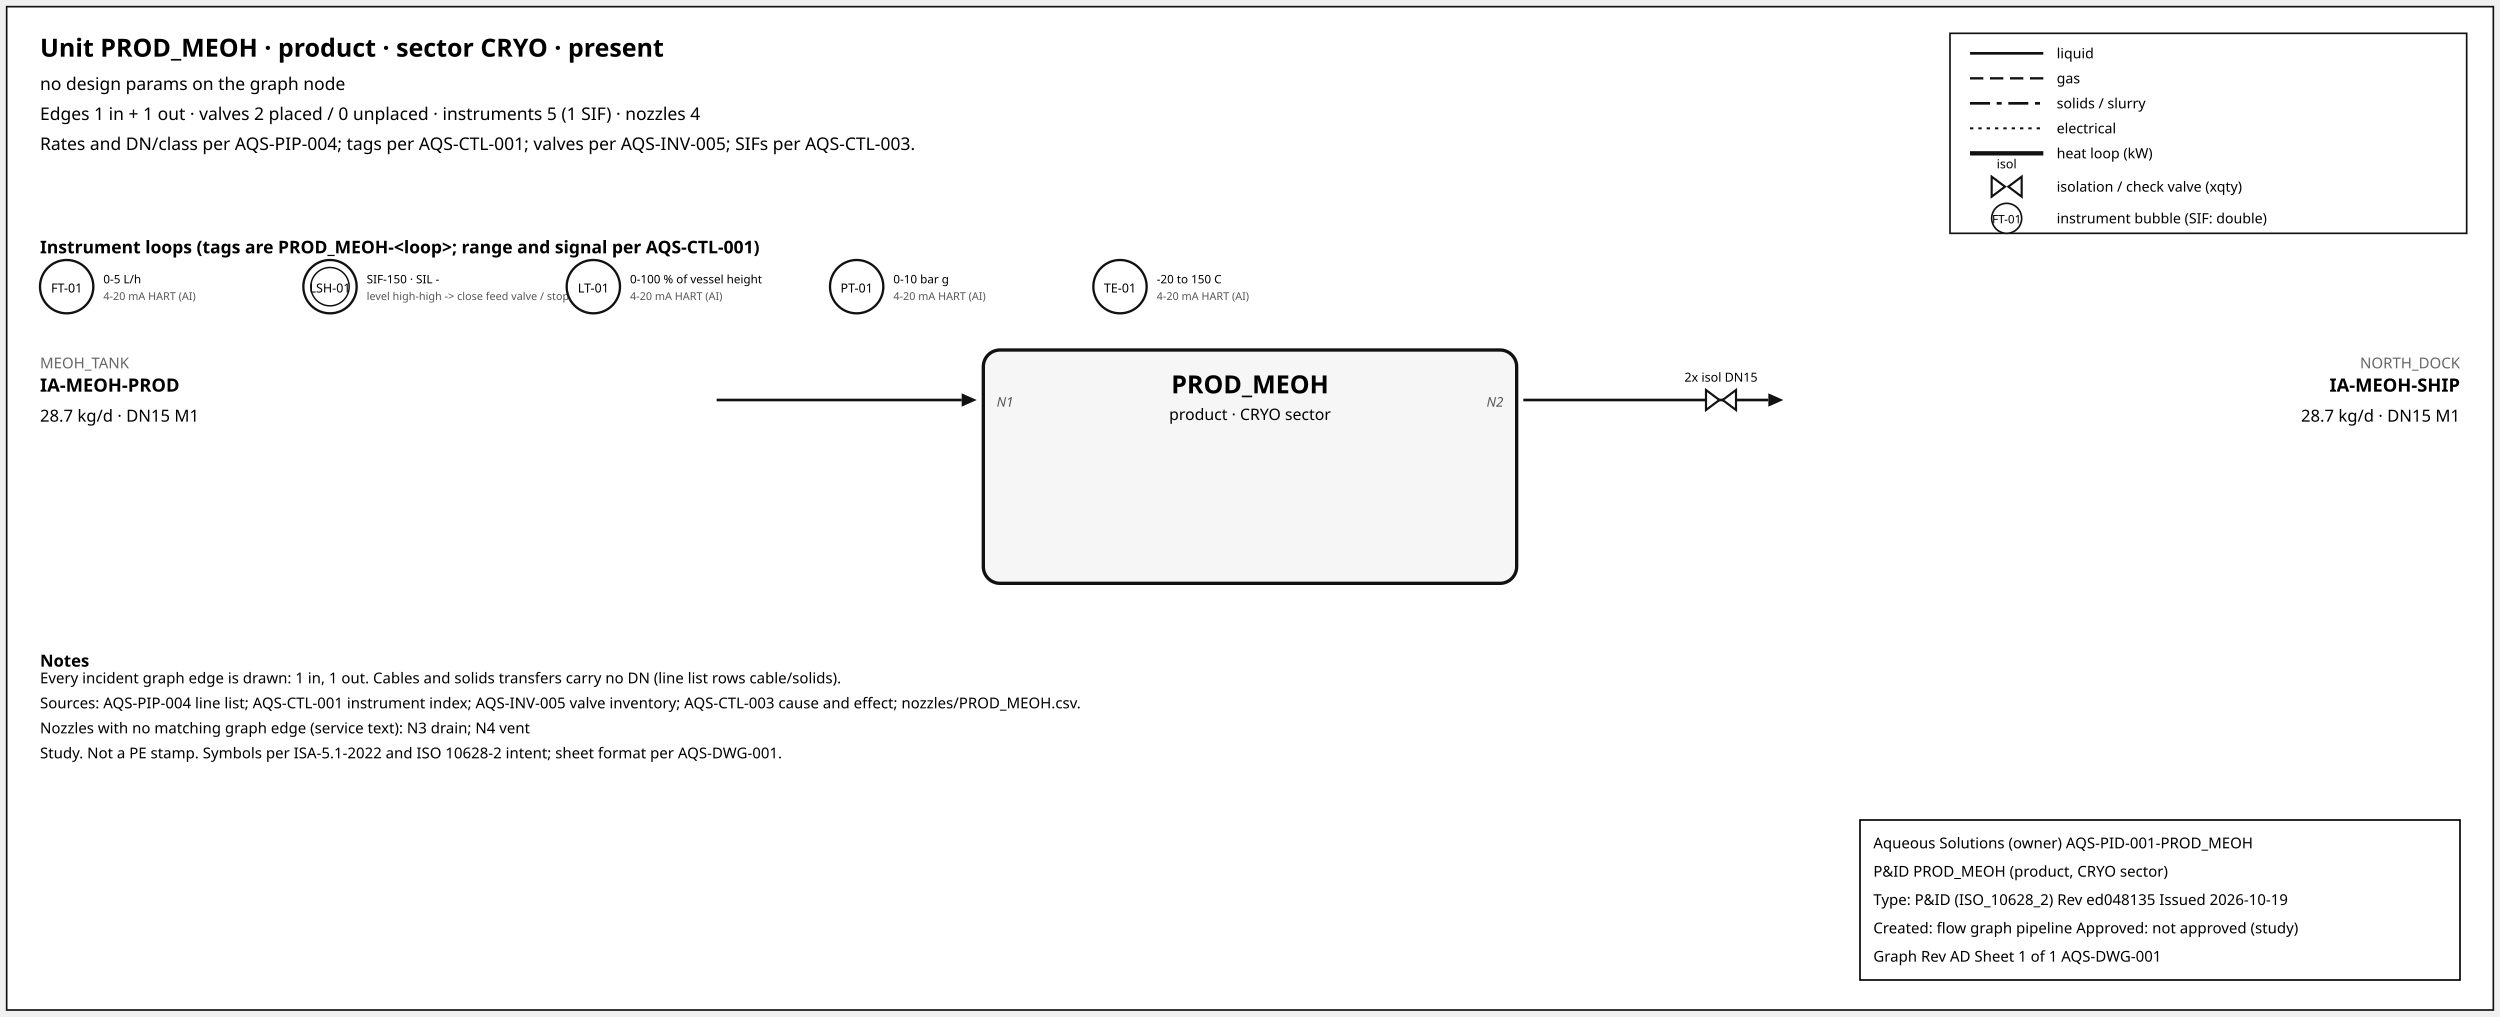
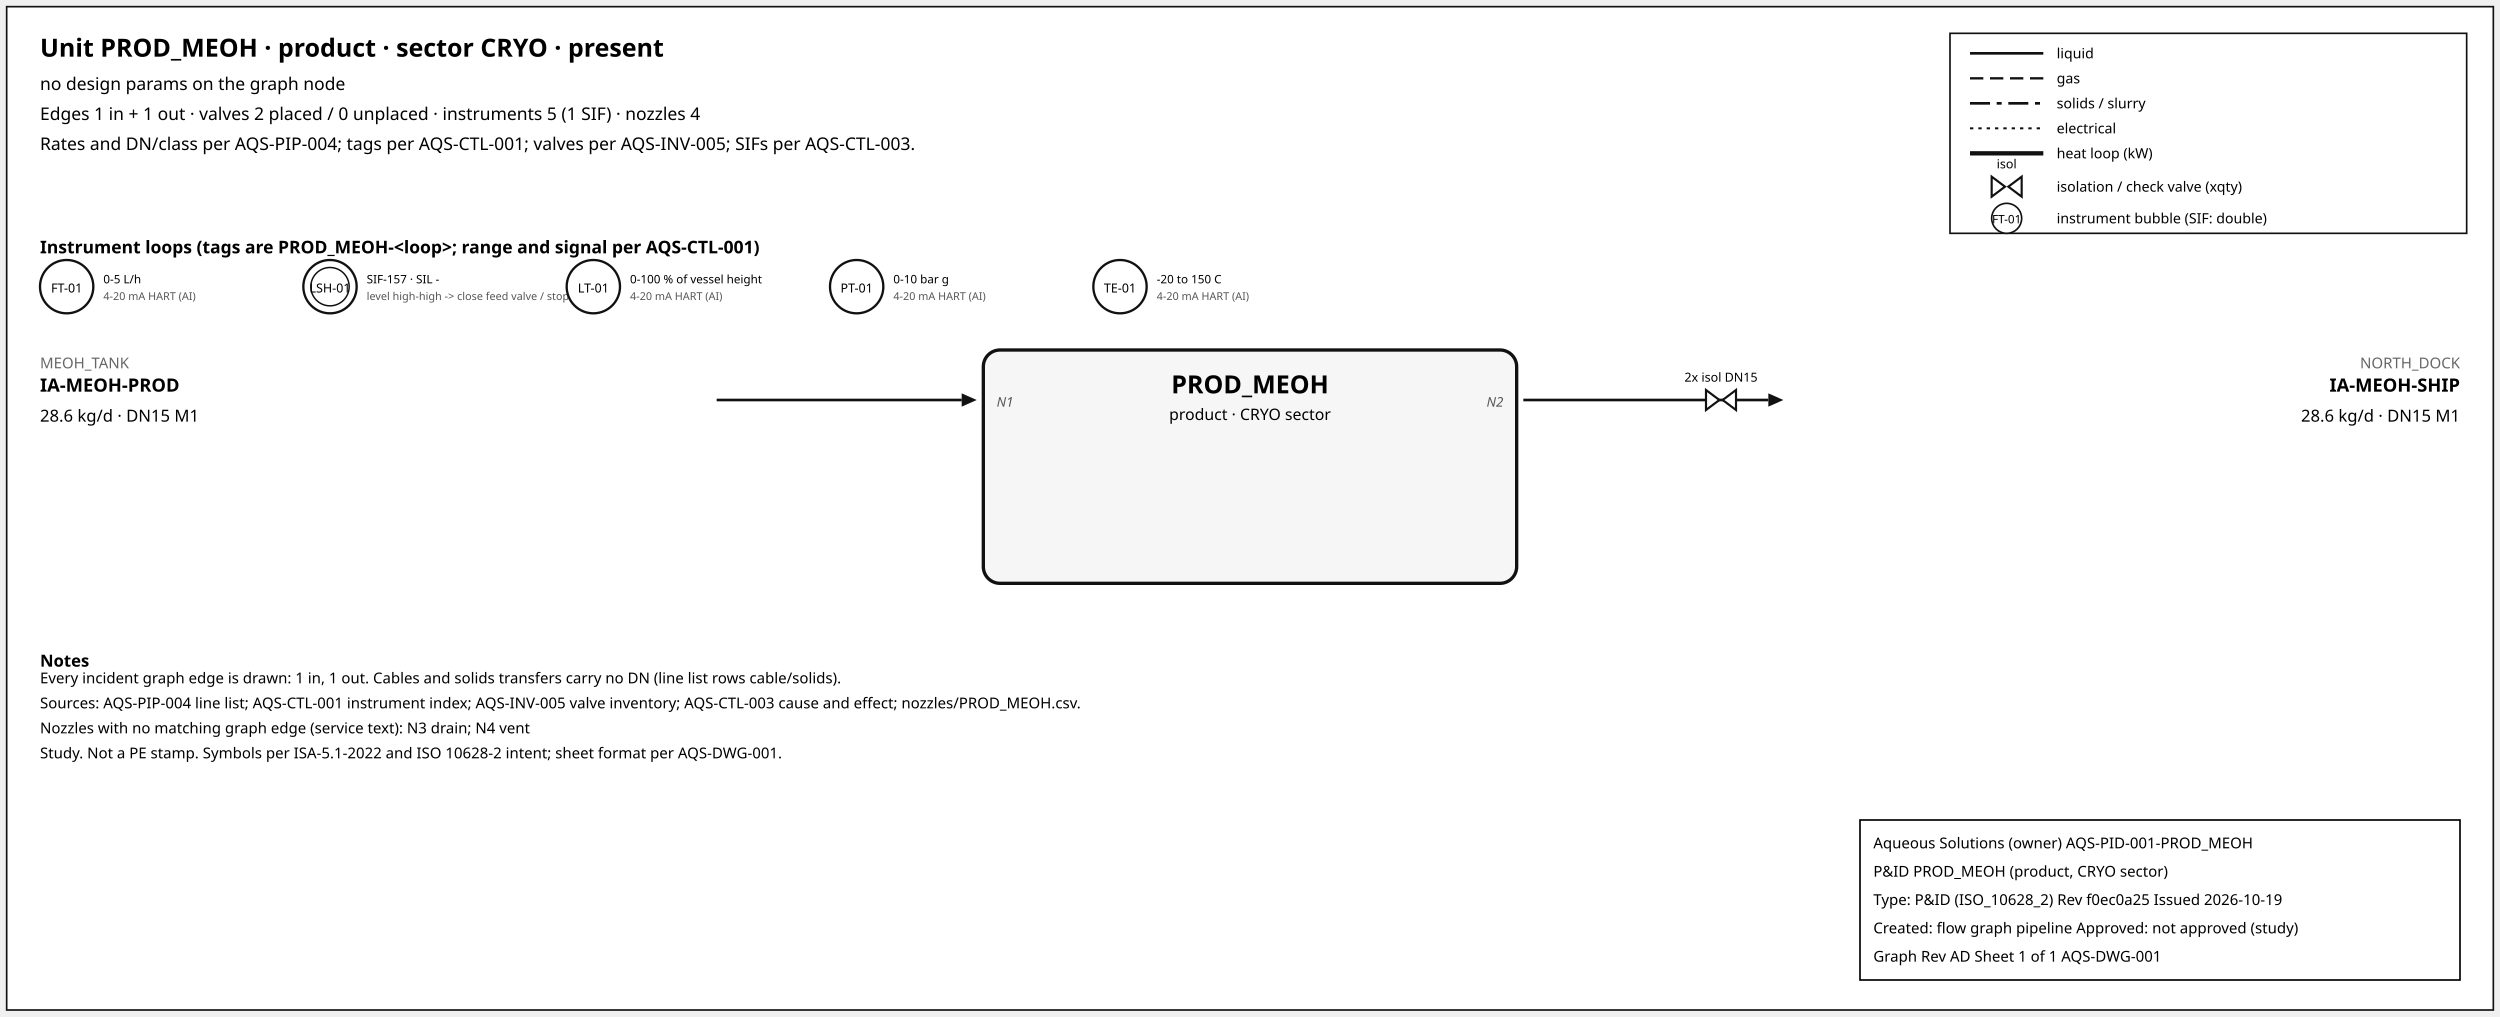
<svg xmlns="http://www.w3.org/2000/svg" width="1500" height="610" font-family="sans-serif">
  <rect x="4" y="4" width="1492" height="602" fill="white" stroke="#111" />
  <text x="24" y="34" font-size="15" font-weight="600">Unit PROD_MEOH · product · sector CRYO · present</text>
  <text x="24" y="54" font-size="10.5">no design params on the graph node</text>
  <text x="24" y="72" font-size="10.5">Edges 1 in + 1 out · valves 2 placed / 0 unplaced · instruments 5 (1 SIF) · nozzles 4</text>
  <text x="24" y="90" font-size="10.5">Rates and DN/class per AQS-PIP-004; tags per AQS-CTL-001; valves per AQS-INV-005; SIFs per AQS-CTL-003.</text>
  <rect x="1170" y="20" width="310" height="120" fill="white" stroke="#111" />
  <line x1="1182" y1="32" x2="1226" y2="32" stroke="#111" stroke-width="1.6" />
  <text x="1234" y="35" font-size="8.5">liquid</text>
  <line x1="1182" y1="47" x2="1226" y2="47" stroke="#111" stroke-width="1.4" stroke-dasharray="8,4" />
  <text x="1234" y="50" font-size="8.5">gas</text>
  <line x1="1182" y1="62" x2="1226" y2="62" stroke="#111" stroke-width="1.6" stroke-dasharray="12,4,3,4" />
  <text x="1234" y="65" font-size="8.5">solids / slurry</text>
  <line x1="1182" y1="77" x2="1226" y2="77" stroke="#111" stroke-width="1.2" stroke-dasharray="2,3" />
  <text x="1234" y="80" font-size="8.5">electrical</text>
  <line x1="1182" y1="92" x2="1226" y2="92" stroke="#111" stroke-width="2.6" />
  <text x="1234" y="95" font-size="8.5">heat loop (kW)</text>
  <path d="M 1195.0,106 L 1203.0,112 L 1195.0,118 Z M 1213.0,106 L 1205.0,112 L 1213.0,118 Z" fill="white" stroke="#111" stroke-width="1.3" />
  <text x="1204.0" y="101.0" font-size="7.5" text-anchor="middle">isol</text>
  <text x="1234" y="115" font-size="8.5">isolation / check valve (xqty)</text>
  <circle cx="1204" cy="131" r="9" fill="white" stroke="#111" />
  <text x="1204" y="134" font-size="7" text-anchor="middle">FT-01</text>
  <text x="1234" y="134" font-size="8.5">instrument bubble (SIF: double)</text>
  <text x="24" y="152" font-size="10.5" font-weight="600">Instrument loops (tags are PROD_MEOH-&lt;loop&gt;; range and signal per AQS-CTL-001)</text>
  <circle cx="40" cy="172" r="16" fill="white" stroke="#111" stroke-width="1.4" />
  <text x="40" y="175.5" font-size="7.5" text-anchor="middle">FT-01</text>
  <text x="62" y="170" font-size="7">0-5 L/h</text>
  <text x="62" y="180" font-size="6.5" fill="#555">4-20 mA HART (AI)</text>
  <circle cx="198" cy="172" r="16" fill="white" stroke="#111" stroke-width="1.4" />
  <circle cx="198" cy="172" r="11.5" fill="none" stroke="#111" stroke-width="0.9" />
  <text x="198" y="175.5" font-size="7.5" text-anchor="middle">LSH-01</text>
-   <text x="220" y="170" font-size="7">SIF-150 · SIL -</text>
+   <text x="220" y="170" font-size="7">SIF-157 · SIL -</text>
  <text x="220" y="180" font-size="6.5" fill="#555">level high-high -&gt; close feed valve / stop f</text>
  <circle cx="356" cy="172" r="16" fill="white" stroke="#111" stroke-width="1.4" />
  <text x="356" y="175.5" font-size="7.5" text-anchor="middle">LT-01</text>
  <text x="378" y="170" font-size="7">0-100 % of vessel height</text>
  <text x="378" y="180" font-size="6.5" fill="#555">4-20 mA HART (AI)</text>
  <circle cx="514" cy="172" r="16" fill="white" stroke="#111" stroke-width="1.4" />
  <text x="514" y="175.5" font-size="7.5" text-anchor="middle">PT-01</text>
  <text x="536" y="170" font-size="7">0-10 bar g</text>
  <text x="536" y="180" font-size="6.5" fill="#555">4-20 mA HART (AI)</text>
  <circle cx="672" cy="172" r="16" fill="white" stroke="#111" stroke-width="1.4" />
  <text x="672" y="175.5" font-size="7.5" text-anchor="middle">TE-01</text>
  <text x="694" y="170" font-size="7">-20 to 150 C</text>
  <text x="694" y="180" font-size="6.5" fill="#555">4-20 mA HART (AI)</text>
  <rect x="590" y="210" width="320" height="140" rx="10" fill="#f6f6f6" stroke="#111" stroke-width="2" />
  <text x="750.0" y="236" font-size="15" font-weight="700" text-anchor="middle">PROD_MEOH</text>
  <text x="750.0" y="252" font-size="9.5" text-anchor="middle">product · CRYO sector</text>
  <line x1="430" y1="240" x2="577" y2="240" stroke="#111" stroke-width="1.6" class="edge-in" />
  <polygon points="586,240 577,236 577,244" fill="#111" />
  <text x="24" y="221" font-size="9" fill="#666" text-anchor="start">MEOH_TANK</text>
  <text x="24" y="235" font-size="11" font-weight="600" text-anchor="start">IA-MEOH-PROD</text>
-   <text x="24" y="253" font-size="10" text-anchor="start">28.7 kg/d · DN15 M1</text>
+   <text x="24" y="253" font-size="10" text-anchor="start">28.6 kg/d · DN15 M1</text>
  <text x="598" y="244" font-size="8" font-style="italic" fill="#555" text-anchor="start">N1</text>
  <line x1="914" y1="240" x2="1061" y2="240" stroke="#111" stroke-width="1.6" class="edge-out" />
  <polygon points="1070,240 1061,236 1061,244" fill="#111" />
  <text x="1476" y="221" font-size="9" fill="#666" text-anchor="end">NORTH_DOCK</text>
  <text x="1476" y="235" font-size="11" font-weight="600" text-anchor="end">IA-MEOH-SHIP</text>
-   <text x="1476" y="253" font-size="10" text-anchor="end">28.7 kg/d · DN15 M1</text>
+   <text x="1476" y="253" font-size="10" text-anchor="end">28.6 kg/d · DN15 M1</text>
  <text x="902" y="244" font-size="8" font-style="italic" fill="#555" text-anchor="end">N2</text>
  <path d="M 1023.6,234 L 1031.6,240 L 1023.6,246 Z M 1041.6,234 L 1033.6,240 L 1041.6,246 Z" fill="white" stroke="#111" stroke-width="1.3" />
  <text x="1032.6" y="229.0" font-size="7.5" text-anchor="middle">2x isol DN15</text>
  <text x="24" y="400" font-size="10" font-weight="600">Notes</text>
  <text x="24" y="410" font-size="9">Every incident graph edge is drawn: 1 in, 1 out. Cables and solids transfers carry no DN (line list rows cable/solids).</text>
  <text x="24" y="425" font-size="9">Sources: AQS-PIP-004 line list; AQS-CTL-001 instrument index; AQS-INV-005 valve inventory; AQS-CTL-003 cause and effect; nozzles/PROD_MEOH.csv.</text>
  <text x="24" y="440" font-size="9">Nozzles with no matching graph edge (service text): N3 drain; N4 vent</text>
  <text x="24" y="455" font-size="9">Study. Not a PE stamp. Symbols per ISA-5.1-2022 and ISO 10628-2 intent; sheet format per AQS-DWG-001.</text>
  <g id="aqs-title-block">
    <rect x="1116" y="492" width="360" height="96" fill="white" stroke="black" stroke-width="1" />
    <text x="1124" y="509" font-size="9">Aqueous Solutions (owner)   AQS-PID-001-PROD_MEOH</text>
    <text x="1124" y="526" font-size="9">P&amp;ID PROD_MEOH (product, CRYO sector)</text>
-     <text x="1124" y="543" font-size="9">Type: P&amp;ID (ISO_10628_2)   Rev ed048135   Issued 2026-10-19</text>
+     <text x="1124" y="543" font-size="9">Type: P&amp;ID (ISO_10628_2)   Rev f0ec0a25   Issued 2026-10-19</text>
    <text x="1124" y="560" font-size="9">Created: flow graph pipeline   Approved: not approved (study)</text>
    <text x="1124" y="577" font-size="9">Graph Rev AD   Sheet 1 of 1   AQS-DWG-001</text>
  </g>
</svg>
